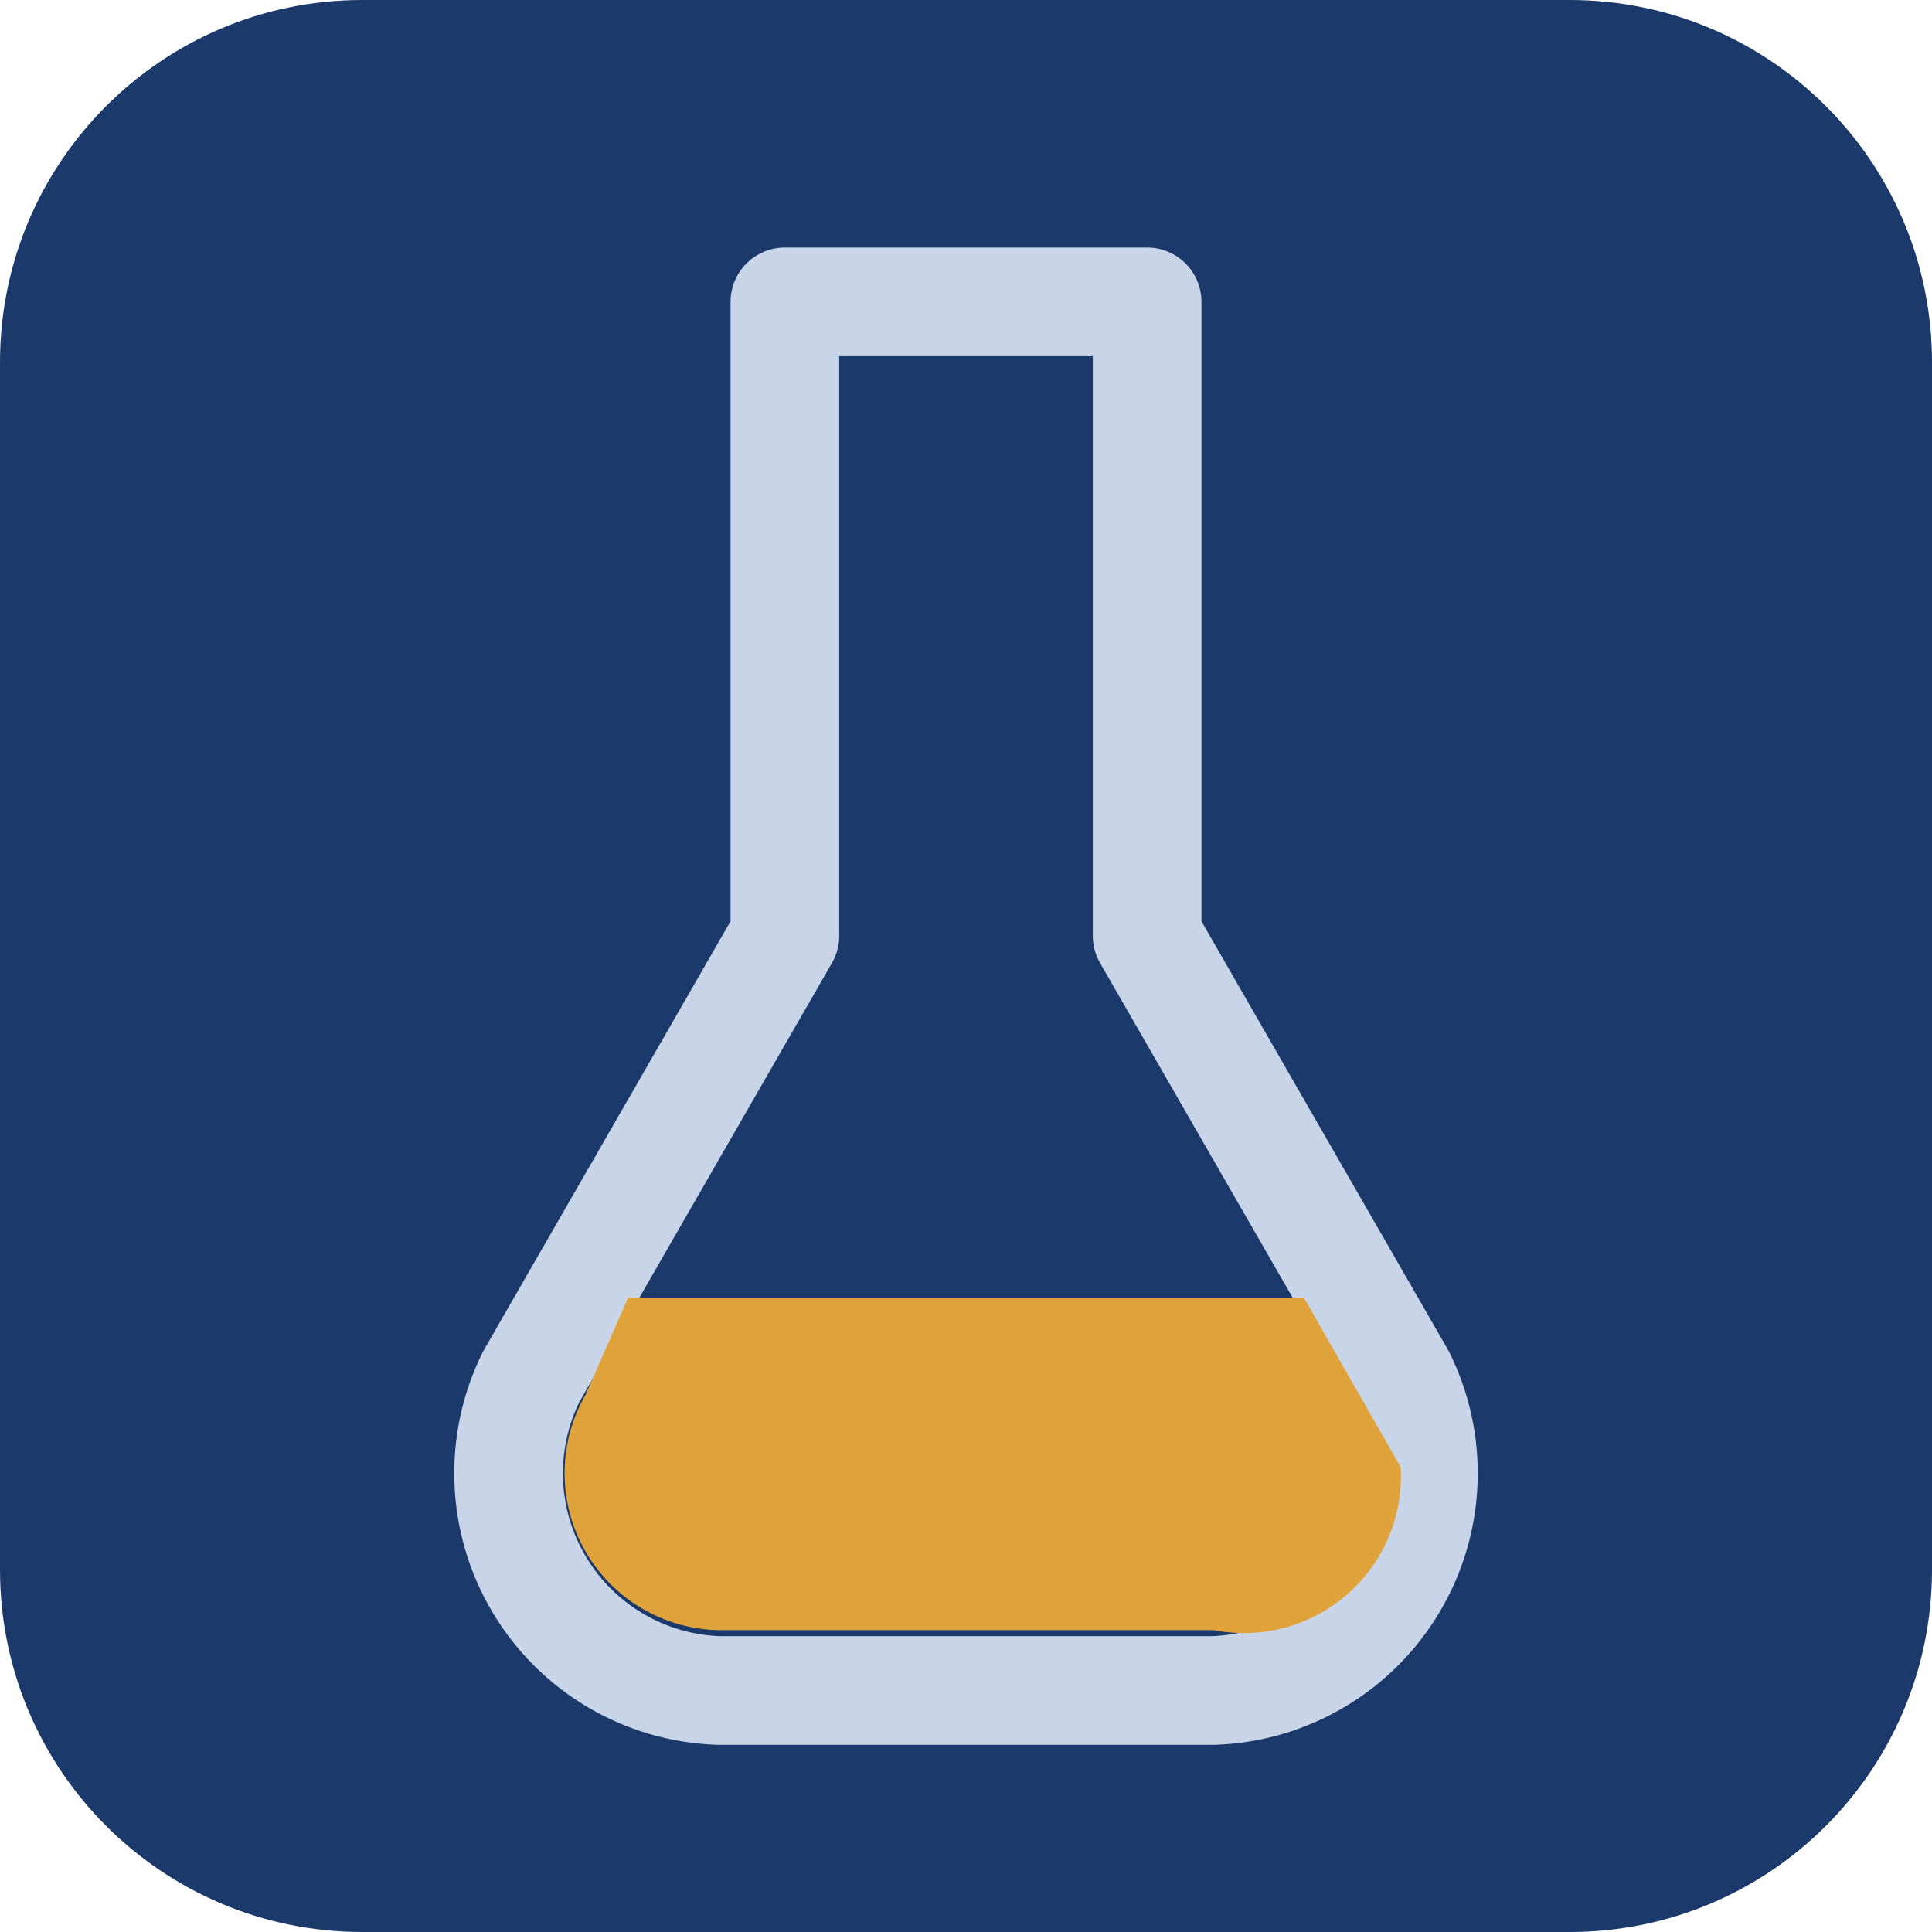
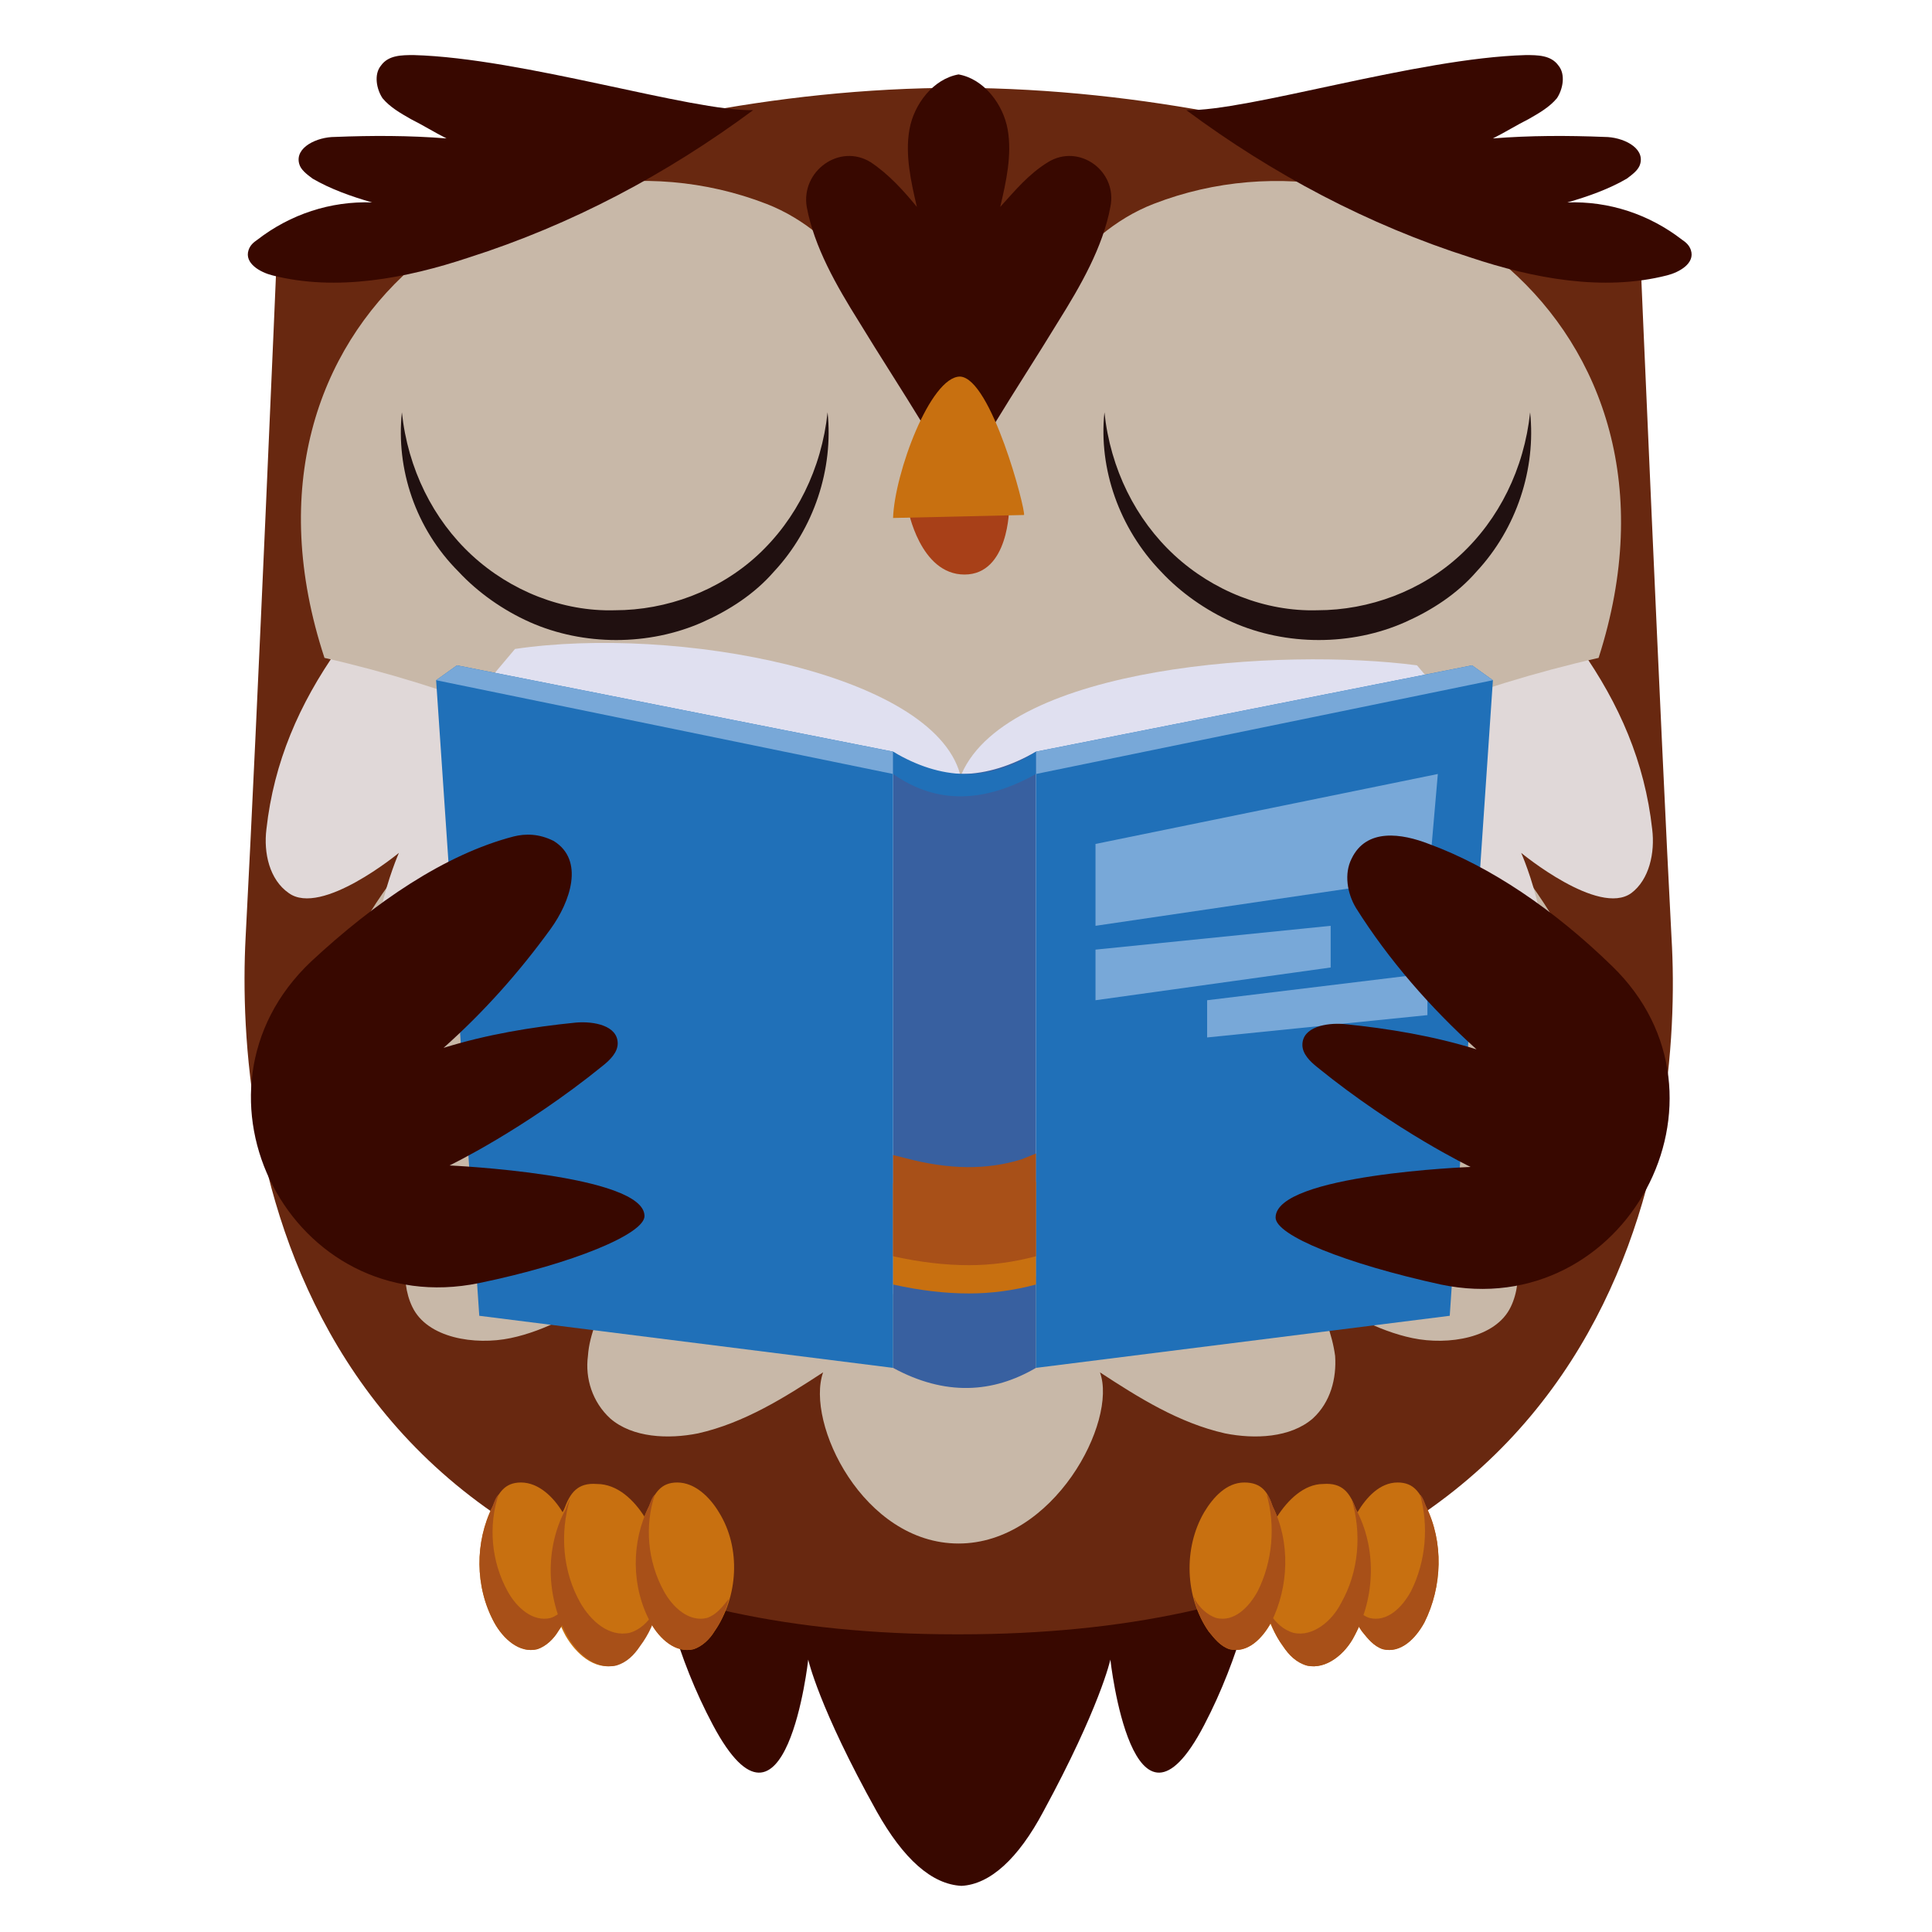
- <svg xmlns="http://www.w3.org/2000/svg" viewBox="0 0 32 32">
-   <rect width="32" height="32" rx="6" fill="#1b3a6b" />
-   <path d="M13 5h6v10.5l4.2 7.3A3.6 3.6 0 0 1 20.1 28H11.9a3.6 3.6 0 0 1-3.1-5.2L13 15.5V5z" fill="none" stroke="#c8d4e8" stroke-width="1.8" stroke-linejoin="round" />
-   <path d="M10.4 21.5h11.2l1.6 2.8A2.6 2.6 0 0 1 20.1 27H11.9a2.6 2.6 0 0 1-2.2-3.9l.7-1.6z" fill="#e0a33c" />
+ <svg xmlns="http://www.w3.org/2000/svg" viewBox="183.6 314.8 129.8 129.8" width="64" height="64">
+   <g>
+     <path d="M268.8,412.3h-41.6c0,0-0.6,9.2,4.3,18.4s6.4-4.4,6.4-4.4s0.7,3.2,4.6,10.2c1.8,3.2,3.7,4.9,5.7,5    c1.9-0.1,3.8-1.8,5.5-5c3.8-7,4.5-10.2,4.5-10.2s1.5,13.6,6.3,4.4S268.8,412.3,268.8,412.3z" fill="#380800" />
+     <path d="M287.8,374.1c-3.7-10.3,0.5-16.2,0.5-16.2H208c0,0,4.1,5.9,0.5,16.2c-6.1,17.2,3.3,43.2,39.5,43.2h0.2    C284.5,417.3,293.2,389.2,287.8,374.1z" fill="#c8b8a8" />
+     <path d="M295.9,377.8c-0.7-13.2-2.1-45.9-2.1-45.9s-20.5-11.1-45.8-11.2c-25.3,0-45.8,11.2-45.8,11.2    s-1.3,30.8-2.1,45.9c-0.7,13.4,2.9,46.8,47.7,46.8h0.3C293,424.6,296.7,391.3,295.9,377.8z" fill="#682810" />
+     <path d="M292.5,389.4c-1-7.9-5-15.4-11.2-20.9h-66.4c-6.2,5.5-10.3,13.1-11.2,20.9c-0.2,2,0.1,4.6,2.3,5.1    c2.8,0.7,7.2-2.4,7.2-2.4s-3.7,6.8-1.9,10.5c1,2.1,4.2,2.6,6.6,2.1c2.4-0.5,4.6-1.8,6.6-3.1c-0.6,1.4-1.3,2.8-1.4,4.3    c-0.2,1.5,0.3,3.1,1.5,4.2c1.5,1.3,3.9,1.4,5.9,1c3.1-0.7,5.8-2.4,8.4-4.1c-1.2,3.4,2.7,11.5,9.1,11.5c6.4,0,10.7-8.2,9.5-11.5    c2.6,1.7,5.3,3.4,8.4,4.1c2,0.4,4.4,0.3,5.9-1c1.2-1.1,1.6-2.7,1.5-4.2c-0.2-1.5-0.8-2.9-1.4-4.3c2,1.3,4.2,2.6,6.6,3.1    c2.4,0.5,5.6,0,6.6-2.1c1.8-3.7-1.9-10.5-1.9-10.5s4.4,3.1,7.2,2.4C292.3,394,292.7,391.4,292.5,389.4z" fill="#c8b8a8" />
+     <g>
+       <polygon points="248,404.2 248,404.2 248,404.2 &#09;&#09;&#09;" fill="#e0d8d8" />
+       <path d="M294.6,370.5c-0.5-4.5-2.2-8.4-4.8-12.1h-83.5c-2.6,3.7-4.3,7.6-4.8,12.1c-0.2,1.6,0.2,3.4,1.5,4.3     c2.2,1.6,7.4-2.7,7.4-2.7s-3,6.8-0.6,10.1c1,1.4,3.1,1.5,4.7,0.8c1.5-0.7,2.7-2.1,3.7-3.5c-0.4,1.9-0.8,3.9-0.6,5.8     s1,3.9,2.5,5.1c1.7,1.2,4,1.4,6,0.7c2-0.7,3.7-2,5.1-3.5c-0.9,3.5-1.5,8.2,1.7,9.9c3.1,1.8,6.8-0.6,9.3-3.1c0,0-0.9,9.8,5.9,9.8     c6.8,0,5.9-9.8,5.9-9.8c2.5,2.5,6.2,4.9,9.3,3.1c3.1-1.8,2.5-6.4,1.7-9.9c1.5,1.5,3.1,2.8,5.1,3.5c2,0.7,4.3,0.5,6-0.7     c1.6-1.2,2.4-3.2,2.5-5.1c0.2-1.9-0.2-3.9-0.6-5.8c1.1,1.3,2.2,2.7,3.7,3.5c1.5,0.7,3.7,0.6,4.7-0.8c2.4-3.3-0.6-10.1-0.6-10.1     s5.2,4.3,7.4,2.7C294.4,373.9,294.8,372.1,294.6,370.5z" fill="#e0d8d8" />
+     </g>
+     <g>
+       <g>
+         <g>
+           <g>
+             <path d="M216.7,416c-1.2,2.4-1.2,5.4,0.1,7.8c0.6,1.1,1.7,2.1,2.9,1.8c0.6-0.2,1.1-0.7,1.4-1.2        c1.6-2.3,1.7-5.6,0.3-8c-0.6-1-1.6-2-2.8-2C217.5,414.4,217.1,415.1,216.7,416" fill="#c87010" />
+           </g>
+           <g>
+             <path d="M221.5,416.2c-1.4,2.6-1.3,5.9,0.1,8.5c0.7,1.2,1.9,2.3,3.3,2c0.7-0.2,1.2-0.7,1.6-1.3        c1.9-2.5,2-6.1,0.4-8.7c-0.7-1.1-1.8-2.2-3.2-2.2C222.4,414.4,221.9,415.1,221.5,416.2" fill="#c87010" />
+           </g>
+           <g>
+             <path d="M227.2,416c-1.2,2.4-1.2,5.4,0.1,7.8c0.6,1.1,1.7,2.1,2.9,1.8c0.6-0.2,1.1-0.7,1.4-1.2        c1.6-2.3,1.8-5.6,0.3-8c-0.6-1-1.6-2-2.8-2C228,414.4,227.6,415.1,227.2,416" fill="#c87010" />
+           </g>
+           <g>
+             <path d="M222,422.3c-0.4,0.5-0.8,1-1.4,1.2c-1.2,0.3-2.3-0.7-2.9-1.8c-1.1-2-1.3-4.4-0.6-6.5        c-0.2,0.2-0.3,0.5-0.4,0.8c-1.2,2.4-1.2,5.4,0.1,7.8c0.6,1.1,1.7,2.1,2.9,1.8c0.6-0.2,1.1-0.7,1.4-1.2c0.5-0.7,0.8-1.5,1-2.3        C222.1,422.2,222.1,422.3,222,422.3z" fill="#a85018" />
+           </g>
+           <g>
+             <path d="M227.5,423.2c-0.4,0.6-0.9,1.1-1.6,1.3c-1.4,0.3-2.6-0.8-3.3-2c-1.2-2.1-1.4-4.7-0.7-7        c-0.1,0.2-0.2,0.4-0.3,0.7c-1.4,2.6-1.3,5.9,0.1,8.5c0.7,1.2,1.9,2.3,3.3,2c0.7-0.2,1.2-0.7,1.6-1.3c0.6-0.8,1-1.7,1.2-2.6        C227.7,422.9,227.6,423.1,227.5,423.2z" fill="#a85018" />
+           </g>
+           <g>
+             <path d="M232.5,422.3c-0.4,0.5-0.8,1-1.4,1.2c-1.2,0.3-2.3-0.7-2.9-1.8c-1.1-2-1.3-4.4-0.6-6.5        c-0.2,0.2-0.3,0.5-0.4,0.8c-1.2,2.4-1.2,5.4,0.1,7.8c0.6,1.1,1.7,2.1,2.9,1.8c0.6-0.2,1.1-0.7,1.4-1.2c0.5-0.7,0.8-1.5,1-2.3        C232.6,422.2,232.5,422.3,232.5,422.3z" fill="#a85018" />
+           </g>
+         </g>
+       </g>
+       <g>
+         <g>
+           <g>
+             <path d="M279.4,416c1.2,2.4,1.1,5.4-0.1,7.8c-0.6,1.1-1.6,2.1-2.8,1.8c-0.6-0.2-1-0.7-1.4-1.2        c-1.6-2.3-1.7-5.6-0.3-8c0.6-1,1.5-2,2.7-2C278.6,414.4,279,415.1,279.4,416" fill="#c87010" />
+           </g>
+           <g>
+             <path d="M274.7,416.2c1.4,2.6,1.3,5.9-0.1,8.5c-0.6,1.2-1.9,2.3-3.2,2c-0.7-0.2-1.2-0.7-1.6-1.3        c-1.8-2.5-2-6.1-0.4-8.7c0.7-1.1,1.8-2.2,3.1-2.2C273.8,414.4,274.3,415.1,274.7,416.2" fill="#c87010" />
+           </g>
+           <g>
+             <path d="M269.1,416c1.2,2.4,1.1,5.4-0.1,7.8c-0.6,1.1-1.6,2.1-2.8,1.8c-0.6-0.2-1-0.7-1.4-1.2        c-1.6-2.3-1.7-5.6-0.3-8c0.6-1,1.5-2,2.7-2C268.4,414.4,268.8,415.1,269.1,416" fill="#c87010" />
+           </g>
+           <g>
+             <path d="M274.2,422.3c0.4,0.5,0.8,1,1.4,1.2c1.2,0.3,2.2-0.7,2.8-1.8c1-2,1.2-4.4,0.6-6.5        c0.2,0.2,0.3,0.5,0.4,0.8c1.2,2.4,1.1,5.4-0.1,7.8c-0.6,1.1-1.6,2.1-2.8,1.8c-0.6-0.2-1-0.7-1.4-1.2c-0.5-0.7-0.8-1.5-1-2.3        C274.1,422.2,274.1,422.3,274.2,422.3z" fill="#a85018" />
+           </g>
+           <g>
+             <path d="M268.9,423.2c0.4,0.6,0.9,1.1,1.6,1.3c1.3,0.3,2.6-0.8,3.2-2c1.2-2.1,1.4-4.7,0.7-7        c0.1,0.2,0.2,0.4,0.3,0.7c1.4,2.6,1.3,5.9-0.1,8.5c-0.6,1.2-1.9,2.3-3.2,2c-0.7-0.2-1.2-0.7-1.6-1.3c-0.6-0.8-0.9-1.7-1.2-2.6        C268.7,422.9,268.8,423.1,268.9,423.2z" fill="#a85018" />
+           </g>
+           <g>
+             <path d="M263.9,422.3c0.3,0.5,0.8,1,1.4,1.2c1.2,0.3,2.2-0.7,2.8-1.8c1-2,1.2-4.4,0.6-6.5        c0.2,0.2,0.3,0.5,0.4,0.8c1.2,2.4,1.1,5.4-0.1,7.8c-0.6,1.1-1.6,2.1-2.8,1.8c-0.6-0.2-1-0.7-1.4-1.2c-0.5-0.7-0.8-1.5-1-2.3        C263.9,422.2,263.9,422.3,263.9,422.3z" fill="#a85018" />
+           </g>
+         </g>
+       </g>
+     </g>
+     <path d="M261.1,328.5c-10.3,4-13,21.9-13,21.9s-2.7-17.9-13-21.9c-16.5-6.4-37.2,7.7-29.7,30.5    c16.7,3.8,33,13,42.8,24c9.7-11,26-20.2,42.8-24C298.3,336.3,277.6,322.1,261.1,328.5z" fill="#c8b8a8" />
+     <g>
+       <g>
+         <g>
+           <g>
+             <path d="M210.6,342.5c0,7.9,6.4,14.3,14.3,14.3s14.3-6.4,14.3-14.3" fill="#c8b8a8" />
+             <path d="M210.6,342.5c0.4,3.8,2.1,7.2,4.7,9.6c2.6,2.4,6.1,3.8,9.6,3.7c3.5,0,7-1.3,9.6-3.7        c2.6-2.4,4.3-5.8,4.7-9.6c0.4,3.8-0.9,7.8-3.6,10.7c-1.3,1.5-3,2.6-4.8,3.4c-1.8,0.8-3.8,1.2-5.8,1.2c-2,0-4-0.4-5.8-1.2        c-1.8-0.8-3.5-2-4.8-3.4C211.5,350.3,210.2,346.3,210.6,342.5z" fill="#201010" />
+           </g>
+         </g>
+       </g>
+     </g>
+     <g>
+       <g>
+         <g>
+           <g>
+             <path d="M257.8,342.5c0,7.9,6.4,14.3,14.3,14.3c7.9,0,14.3-6.4,14.3-14.3" fill="#c8b8a8" />
+             <path d="M257.8,342.5c0.4,3.8,2.1,7.2,4.7,9.6c2.6,2.4,6.1,3.8,9.6,3.7c3.5,0,7-1.3,9.6-3.7        c2.6-2.4,4.3-5.8,4.7-9.6c0.4,3.8-0.9,7.8-3.6,10.7c-1.3,1.5-3,2.6-4.8,3.4c-1.8,0.8-3.8,1.2-5.8,1.2c-2,0-4-0.4-5.8-1.2        c-1.8-0.8-3.5-2-4.8-3.4C258.8,350.3,257.4,346.3,257.8,342.5z" fill="#201010" />
+           </g>
+         </g>
+       </g>
+     </g>
+     <g>
+       <path d="M254,325.7C254,325.7,254,325.7,254,325.7c-1.3,0.8-2.2,1.9-3.2,3c0.4-1.7,0.8-3.5,0.5-5.2     s-1.6-3.4-3.3-3.7h0c-1.7,0.3-3,2-3.3,3.7s0.1,3.5,0.5,5.2c-0.9-1.1-1.9-2.2-3.1-3c0,0,0,0,0,0c-2.1-1.3-4.7,0.6-4.3,3     c0.5,2.7,2,5.3,3.5,7.7c1.4,2.3,2.9,4.6,4.3,6.9h4.8c1.4-2.3,2.9-4.6,4.3-6.9c1.5-2.4,3-5,3.5-7.7     C258.7,326.3,256.1,324.4,254,325.7z" fill="#380800" />
+     </g>
+     <g>
+       <g>
+         <path d="M244.6,349c0,0,0.8,4.4,3.8,4.4c3,0,3-4.5,3-4.5L244.6,349z" fill="#a84018" />
+       </g>
+       <g>
+         <path d="M248.1,340.1c-2,0-4.4,6.5-4.5,9.5l8.8-0.2C252.5,349,250.2,340.2,248.1,340.1z" fill="#c87010" />
+       </g>
+     </g>
+     <g>
+       <g>
+         <path d="M211.4,318.5c-0.8,0-1.7,0-2.2,0.7c-0.5,0.6-0.3,1.6,0.1,2.2c0.5,0.6,1.2,1,1.9,1.4      c0.8,0.4,1.6,0.9,2.4,1.3c-2.5-0.2-5-0.2-7.5-0.1c-1.2,0-2.7,0.7-2.4,1.8c0.1,0.4,0.5,0.7,0.9,1c1.2,0.7,2.6,1.2,4,1.6      c-2.8-0.1-5.5,0.8-7.7,2.5c-0.3,0.2-0.5,0.4-0.6,0.7c-0.3,0.9,0.8,1.5,1.6,1.7c4.3,1.1,9,0.2,13.2-1.2      c6.9-2.2,13.3-5.6,19.1-9.9C230.1,322.3,218.7,318.7,211.4,318.5z" fill="#380800" />
+       </g>
+     </g>
+     <g>
+       <g>
+         <path d="M286.1,318.5c0.8,0,1.7,0,2.2,0.7c0.5,0.6,0.3,1.6-0.1,2.2c-0.5,0.6-1.2,1-1.9,1.4      c-0.8,0.4-1.6,0.9-2.4,1.3c2.5-0.2,5-0.2,7.5-0.1c1.2,0,2.7,0.7,2.4,1.8c-0.1,0.4-0.5,0.7-0.9,1c-1.2,0.7-2.6,1.2-4,1.6      c2.8-0.1,5.5,0.8,7.7,2.5c0.3,0.2,0.5,0.4,0.6,0.7c0.3,0.9-0.8,1.5-1.6,1.7c-4.3,1.1-9,0.2-13.2-1.2c-6.9-2.2-13.3-5.6-19.1-9.9      C267.4,322.3,278.8,318.7,286.1,318.5z" fill="#380800" />
+       </g>
+     </g>
+     <g>
+       <g>
+         <path d="M248.1,366.8c-1.9-6.8-19.1-10-29.9-8.4l-3.2,3.8l4.9,34.5l25,3.1L248.1,366.8z" fill="#e0e0f0" />
+         <path d="M248.2,366.8c3.2-7.3,21.5-8.5,30.6-7.3l2.2,2.6l-4.9,34.5l-24.9,3.1L248.2,366.8z" fill="#e0e0f0" />
+         <path d="M253.2,365.3v41.4c-2.9,1.7-6.1,1.9-9.6,0v-41.4C246.6,367.4,249.9,367.2,253.2,365.3z" fill="#3860a0" />
+         <polygon points="243.6,365.3 214.3,359.5 212.9,360.5 215.8,403.2 243.6,406.7 &#09;&#09;&#09;&#09;" fill="#2070b8" />
+         <polygon points="214.3,359.5 212.9,360.5 243.6,366.8 243.6,365.3 &#09;&#09;&#09;&#09;" fill="#78a8d8" />
+         <polygon points="253.2,365.3 282.5,359.5 283.9,360.5 281,403.2 253.2,406.7 &#09;&#09;&#09;&#09;" fill="#2070b8" />
+         <polygon points="282.5,359.5 283.9,360.5 253.2,366.8 253.2,365.3 &#09;&#09;&#09;&#09;" fill="#78a8d8" />
+         <path d="M243.6,365.3v1.5c3,2.1,6.2,1.9,9.6,0v-1.5C250,367.4,246.8,367.2,243.6,365.3z" fill="#2070b8" />
+         <g>
+           <path d="M253.2,394.2v6.9c-1.5,0.4-3,0.6-4.5,0.6c-1.6,0-3.3-0.2-5.1-0.6v-6.8l0.8,0.2c3,0.8,5.5,0.8,7.8,0.1       L253.2,394.2z" fill="#c87010" />
+         </g>
+         <g>
+           <path d="M253.2,392.3v6.9c-1.5,0.4-3,0.6-4.5,0.6c-1.6,0-3.3-0.2-5.1-0.6v-6.8l0.8,0.2c3,0.8,5.5,0.8,7.8,0.1       L253.2,392.3z" fill="#a85018" />
+         </g>
+         <polygon points="257.2,371.5 257.2,377 279.6,373.7 280.2,366.8 &#09;&#09;&#09;&#09;" fill="#78a8d8" />
+         <polygon points="257.2,378.6 257.2,382 273,379.8 273,377 &#09;&#09;&#09;&#09;" fill="#78a8d8" />
+         <polygon points="264.7,382 264.7,384.5 279.5,383 279.5,380.2 &#09;&#09;&#09;&#09;" fill="#78a8d8" />
+       </g>
+       <g>
+         <path d="M218.1,371c-4.6,1.2-9.3,4.4-13.6,8.4c-9.3,8.8-1.3,24.2,11.3,21.6c6.3-1.3,11.1-3.3,11.1-4.5      c0-2.8-13.1-3.4-13.1-3.4s5-2.4,10.3-6.7c0.5-0.4,1-0.9,1-1.5c0-1.2-1.6-1.5-2.8-1.4c-3,0.3-6,0.8-8.9,1.7      c2.7-2.4,5.1-5.1,7.2-8c1.3-1.8,2.3-4.6,0.2-5.9C219.8,370.8,218.9,370.8,218.1,371z" fill="#380800" />
+       </g>
+       <g>
+         <path d="M279.6,371.5c-1.8-0.7-4.2-1.1-5.2,1c-0.5,1-0.3,2.3,0.3,3.3c2.2,3.5,5,6.7,8.1,9.5      c-2.9-0.9-5.9-1.4-8.9-1.7c-1.2-0.1-2.8,0.2-2.8,1.4c0,0.6,0.5,1.1,1,1.5c5.3,4.3,10.3,6.7,10.3,6.7s-13.1,0.5-13.1,3.4      c0,1.2,4.7,3.1,11.1,4.5c12.4,2.6,20.6-12.6,11.5-21.4C288,375.9,283.7,373,279.6,371.5z" fill="#380800" />
+       </g>
+     </g>
+   </g>
</svg>
